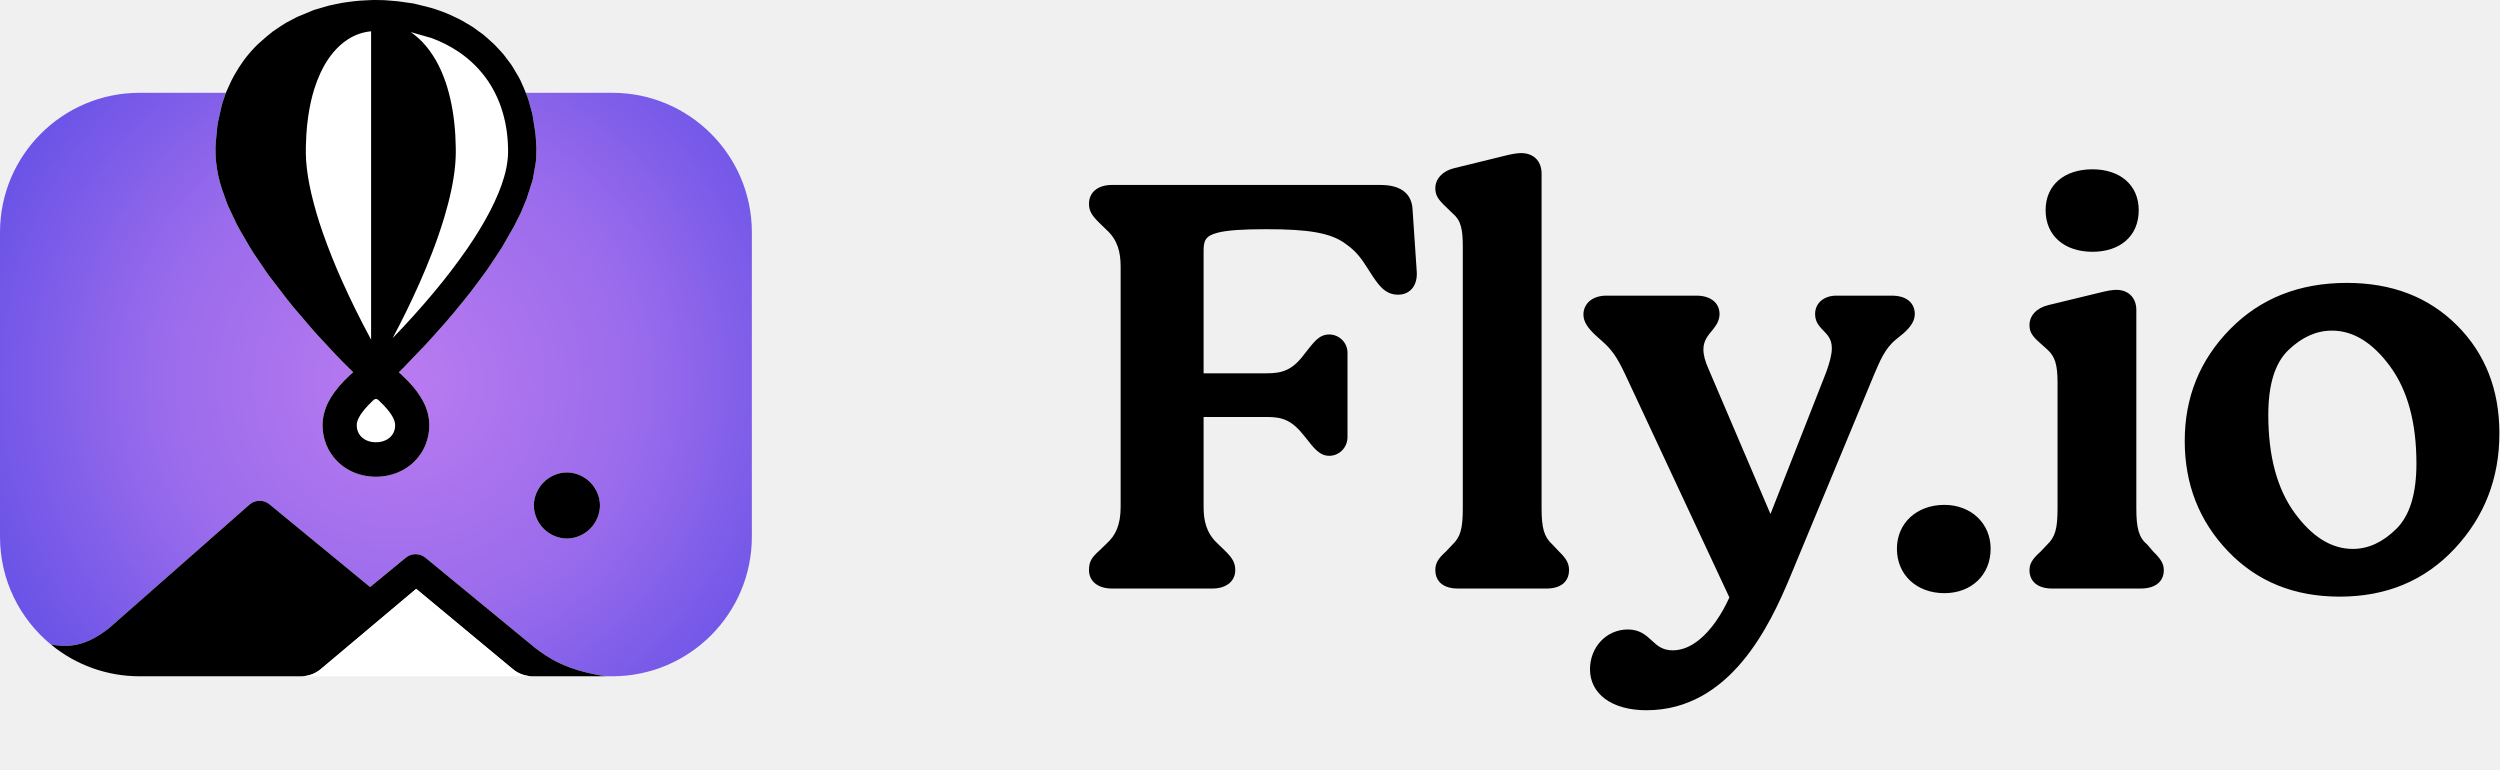
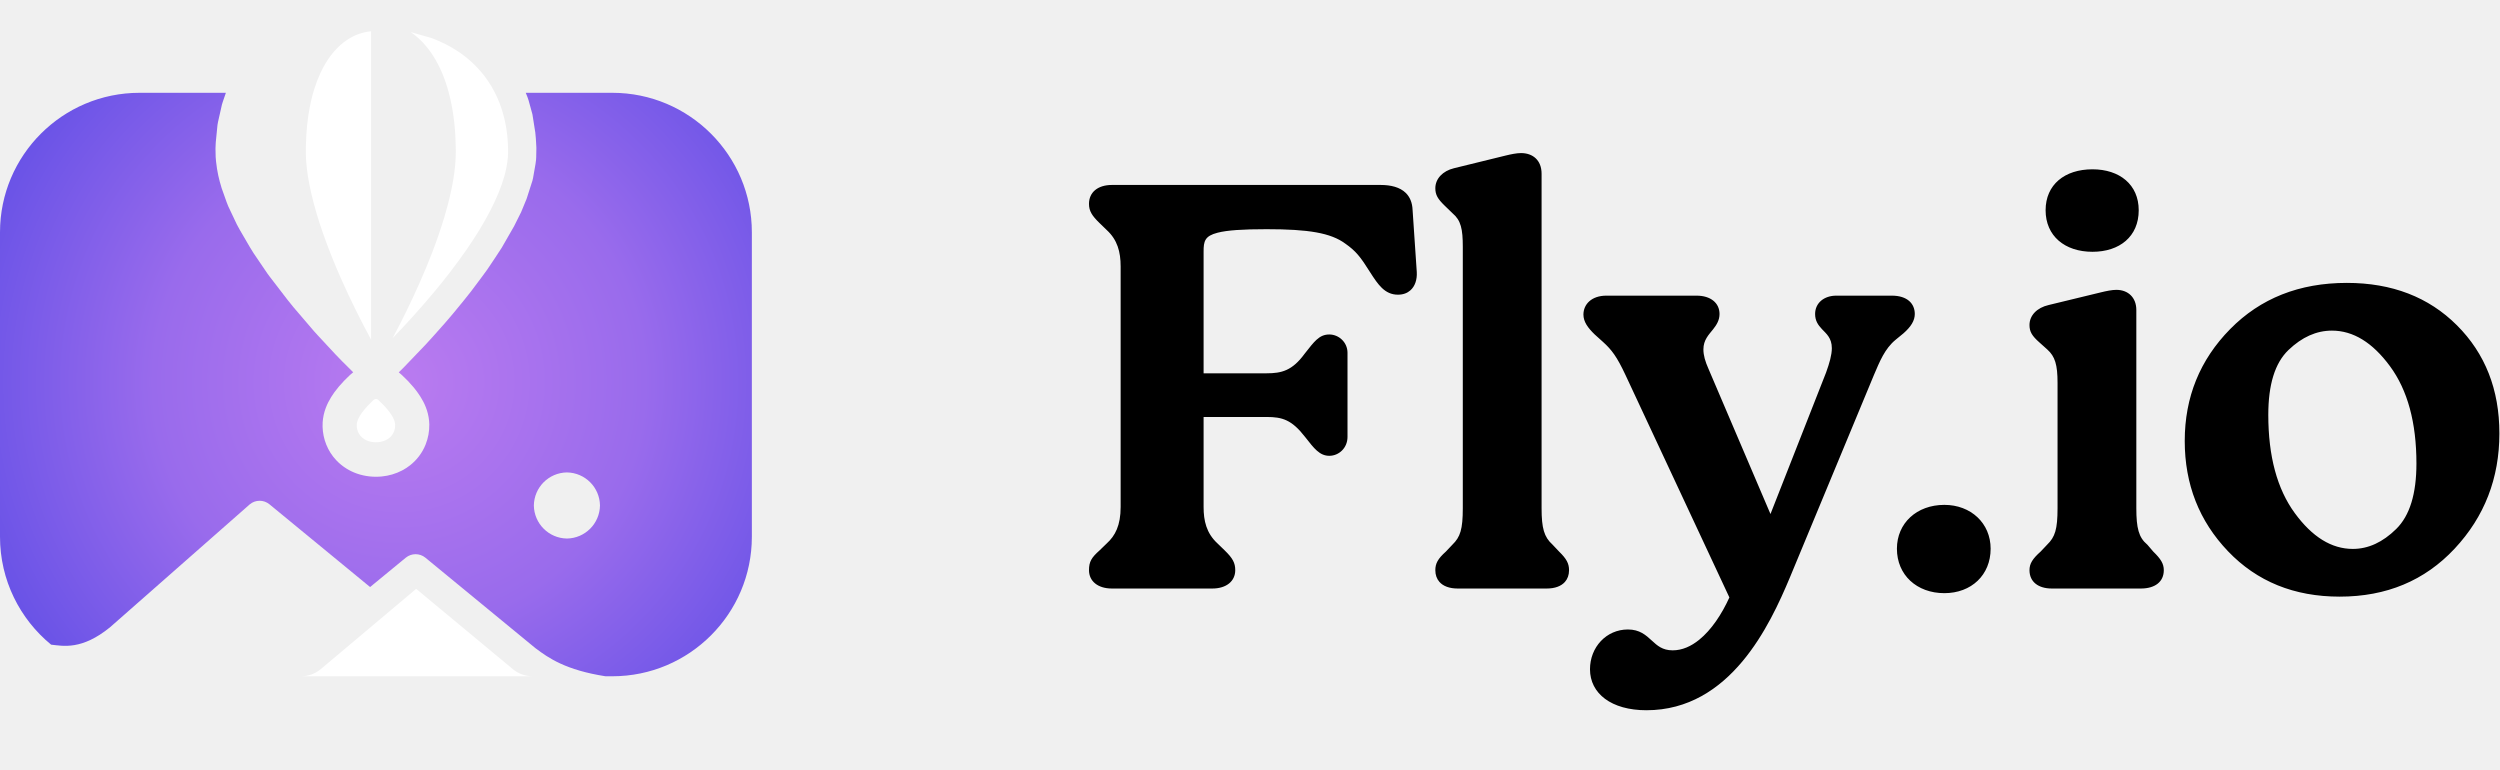
<svg role="img" class="" fill-rule="evenodd" viewBox="0 0 273 84" style="pointer-events: none; width: auto; height: 36px;" aria-labelledby="logo-title logo-description">
  <g buffered-rendering="static">
-     <path d="M57.413 10.134h9.454c8.409 0 15.236 6.827 15.236 15.236v33.243c0 8.409-6.827 15.236-15.236 15.236h-.745c-4.328-.677-6.205-1.975-7.655-3.072l-12.02-9.883a1.692 1.692 0 0 0-2.128 0l-3.905 3.211-10.998-9.043a1.688 1.688 0 0 0-2.127 0L12.01 68.503c-3.075 2.501-5.109 2.039-6.428 1.894C2.175 67.601 0 63.359 0 58.613V25.37c0-8.409 6.827-15.236 15.237-15.236h9.433l-.017.038-.318.927-.099.318-.428 1.899-.059.333-.188 1.902-.025.522-.004.183.018.872.043.511.106.8.135.72.16.663.208.718.54 1.52.178.456.94 1.986.332.61 1.087 1.866.416.673 1.517 2.234.219.296 1.974 2.569.638.791 2.254 2.635.463.507 1.858 1.999.736.762 1.216 1.208-.244.204-.152.137c-.413.385-.805.794-1.172 1.224a10.42 10.42 0 0 0-.504.644 8.319 8.319 0 0 0-.651 1.064 6.234 6.234 0 0 0-.261.591 5.47 5.47 0 0 0-.353 1.606l-.007.475a5.64 5.64 0 0 0 .403 1.953 5.44 5.44 0 0 0 1.086 1.703c.338.36.723.674 1.145.932.359.22.742.401 1.14.539a6.39 6.39 0 0 0 2.692.306h.005a6.072 6.072 0 0 0 2.22-.659c.298-.158.582-.341.848-.549a5.438 5.438 0 0 0 1.71-2.274c.28-.699.417-1.446.405-2.198l-.022-.393a5.535 5.535 0 0 0-.368-1.513 6.284 6.284 0 0 0-.285-.618 8.49 8.49 0 0 0-.67-1.061 11.022 11.022 0 0 0-.354-.453 14.594 14.594 0 0 0-1.308-1.37l-.329-.28.557-.55 2.394-2.5.828-.909 1.287-1.448.837-.979 1.194-1.454.808-1.016 1.187-1.587.599-.821.85-1.271.708-1.083 1.334-2.323.763-1.524.022-.047.584-1.414a.531.531 0 0 0 .02-.056l.629-1.962.066-.286.273-1.562.053-.423.016-.259.019-.978-.005-.182-.05-.876-.062-.68-.31-1.961c-.005-.026-.01-.052-.018-.078l-.398-1.45-.137-.403-.179-.446Zm4.494 41.455a3.662 3.662 0 0 0-3.61 3.61 3.663 3.663 0 0 0 3.61 3.609 3.665 3.665 0 0 0 3.611-3.609 3.663 3.663 0 0 0-3.611-3.61Z" fill="url(#_Radial1)" />
-     <path d="M32.915 73.849H15.237a15.171 15.171 0 0 1-9.655-3.452c1.319.145 3.353.607 6.428-1.894l15.279-13.441a1.688 1.688 0 0 1 2.127 0l10.998 9.043 3.905-3.211a1.692 1.692 0 0 1 2.128 0l12.02 9.883c1.45 1.097 3.327 2.395 7.655 3.072h-7.996a3.399 3.399 0 0 1-1.963-.654l-.14-.108-10.578-8.784-10.439 8.784a3.344 3.344 0 0 1-2.091.762Zm28.992-22.26a3.662 3.662 0 0 0-3.61 3.61 3.663 3.663 0 0 0 3.61 3.609 3.665 3.665 0 0 0 3.611-3.609 3.663 3.663 0 0 0-3.611-3.61ZM38.57 40.652l-1.216-1.208-.736-.762-1.858-1.999-.463-.507-2.254-2.635-.638-.791-1.974-2.569-.219-.296-1.517-2.234-.416-.673-1.087-1.866-.332-.61-.94-1.986-.178-.456-.54-1.52-.208-.718-.16-.663-.135-.72-.106-.8-.043-.511-.018-.872.004-.183.025-.522.188-1.902.059-.333.428-1.899.099-.318.318-.927.102-.24.506-1.112.351-.662.489-.806.487-.718.347-.456.4-.482.44-.484.377-.379.918-.808.671-.549c.016-.014.033-.026.05-.038l.794-.537.631-.402 1.198-.631c.018-.011.039-.02.058-.029l1.699-.705.157-.059 1.51-.442.638-.143.862-.173.572-.087.877-.109.598-.053 1.187-.063.465-.005.881.018.229.013 1.276.106 1.688.238.195.041 1.668.415.49.146.544.188.663.251.524.222.77.363.485.249.872.512.325.2 1.189.868.341.296.829.755.041.041.703.754.242.273.825 1.096.168.262.655 1.106.197.379.369.825.386.963.137.403.398 1.45a.731.731 0 0 1 .018.078l.31 1.961.062.68.05.876.005.182-.019.978-.016.259-.053.423-.273 1.562-.066.286-.629 1.962a.531.531 0 0 1-.02.056l-.584 1.414-.022.047-.763 1.524-1.334 2.323-.708 1.083-.85 1.271-.599.821-1.187 1.587-.808 1.016-1.194 1.454-.837.979-1.287 1.448-.828.909-2.394 2.5-.557.55.329.28c.465.428.902.885 1.308 1.37.122.148.24.299.354.453a8.49 8.49 0 0 1 .67 1.061c.106.2.201.407.285.618.191.484.32.996.368 1.513l.022.393a5.666 5.666 0 0 1-.405 2.198 5.438 5.438 0 0 1-1.71 2.274c-.266.208-.55.391-.848.549a6.072 6.072 0 0 1-2.22.659h-.005A6.39 6.39 0 0 1 39 51.724a5.854 5.854 0 0 1-1.14-.539 5.523 5.523 0 0 1-1.145-.932 5.44 5.44 0 0 1-1.086-1.703 5.64 5.64 0 0 1-.403-1.953l.007-.475a5.47 5.47 0 0 1 .353-1.606c.077-.202.164-.399.261-.591.19-.371.408-.726.651-1.064.159-.221.328-.436.504-.644.367-.43.759-.839 1.172-1.224l.152-.137.244-.204Z" fill="currentColor" />
+     <path d="M57.413 10.134h9.454c8.409 0 15.236 6.827 15.236 15.236v33.243c0 8.409-6.827 15.236-15.236 15.236h-.745c-4.328-.677-6.205-1.975-7.655-3.072l-12.02-9.883a1.692 1.692 0 0 0-2.128 0l-3.905 3.211-10.998-9.043a1.688 1.688 0 0 0-2.127 0L12.01 68.503c-3.075 2.501-5.109 2.039-6.428 1.894C2.175 67.601 0 63.359 0 58.613V25.37c0-8.409 6.827-15.236 15.237-15.236h9.433l-.017.038-.318.927-.099.318-.428 1.899-.059.333-.188 1.902-.025.522-.004.183.018.872.043.511.106.8.135.72.16.663.208.718.54 1.52.178.456.94 1.986.332.61 1.087 1.866.416.673 1.517 2.234.219.296 1.974 2.569.638.791 2.254 2.635.463.507 1.858 1.999.736.762 1.216 1.208-.244.204-.152.137c-.413.385-.805.794-1.172 1.224a10.42 10.42 0 0 0-.504.644 8.319 8.319 0 0 0-.651 1.064 6.234 6.234 0 0 0-.261.591 5.47 5.47 0 0 0-.353 1.606l-.007.475a5.64 5.64 0 0 0 .403 1.953 5.44 5.44 0 0 0 1.086 1.703c.338.36.723.674 1.145.932.359.22.742.401 1.14.539a6.39 6.39 0 0 0 2.692.306h.005a6.072 6.072 0 0 0 2.22-.659c.298-.158.582-.341.848-.549a5.438 5.438 0 0 0 1.71-2.274c.28-.699.417-1.446.405-2.198l-.022-.393a5.535 5.535 0 0 0-.368-1.513 6.284 6.284 0 0 0-.285-.618 8.49 8.49 0 0 0-.67-1.061 11.022 11.022 0 0 0-.354-.453 14.594 14.594 0 0 0-1.308-1.37l-.329-.28.557-.55 2.394-2.5.828-.909 1.287-1.448.837-.979 1.194-1.454.808-1.016 1.187-1.587.599-.821.85-1.271.708-1.083 1.334-2.323.763-1.524.022-.047.584-1.414a.531.531 0 0 0 .02-.056l.629-1.962.066-.286.273-1.562.053-.423.016-.259.019-.978-.005-.182-.05-.876-.062-.68-.31-1.961c-.005-.026-.01-.052-.018-.078l-.398-1.45-.137-.403-.179-.446Zm4.494 41.455a3.662 3.662 0 0 0-3.61 3.61 3.663 3.663 0 0 0 3.61 3.609 3.665 3.665 0 0 0 3.611-3.609 3.663 3.663 0 0 0-3.611-3.61Z" fill="url(#_Radial1)" fill-opacity="1" />
+     <path d="M32.915 73.849H15.237a15.171 15.171 0 0 1-9.655-3.452c1.319.145 3.353.607 6.428-1.894l15.279-13.441a1.688 1.688 0 0 1 2.127 0l10.998 9.043 3.905-3.211a1.692 1.692 0 0 1 2.128 0l12.02 9.883c1.45 1.097 3.327 2.395 7.655 3.072h-7.996a3.399 3.399 0 0 1-1.963-.654l-.14-.108-10.578-8.784-10.439 8.784a3.344 3.344 0 0 1-2.091.762Zm28.992-22.26a3.662 3.662 0 0 0-3.61 3.61 3.663 3.663 0 0 0 3.61 3.609 3.665 3.665 0 0 0 3.611-3.609 3.663 3.663 0 0 0-3.611-3.61ZM38.57 40.652l-1.216-1.208-.736-.762-1.858-1.999-.463-.507-2.254-2.635-.638-.791-1.974-2.569-.219-.296-1.517-2.234-.416-.673-1.087-1.866-.332-.61-.94-1.986-.178-.456-.54-1.52-.208-.718-.16-.663-.135-.72-.106-.8-.043-.511-.018-.872.004-.183.025-.522.188-1.902.059-.333.428-1.899.099-.318.318-.927.102-.24.506-1.112.351-.662.489-.806.487-.718.347-.456.4-.482.44-.484.377-.379.918-.808.671-.549c.016-.014.033-.026.05-.038l.794-.537.631-.402 1.198-.631c.018-.011.039-.02.058-.029l1.699-.705.157-.059 1.51-.442.638-.143.862-.173.572-.087.877-.109.598-.053 1.187-.063.465-.005.881.018.229.013 1.276.106 1.688.238.195.041 1.668.415.49.146.544.188.663.251.524.222.77.363.485.249.872.512.325.2 1.189.868.341.296.829.755.041.041.703.754.242.273.825 1.096.168.262.655 1.106.197.379.369.825.386.963.137.403.398 1.45a.731.731 0 0 1 .018.078l.31 1.961.062.68.05.876.005.182-.019.978-.016.259-.053.423-.273 1.562-.066.286-.629 1.962a.531.531 0 0 1-.02.056l-.584 1.414-.022.047-.763 1.524-1.334 2.323-.708 1.083-.85 1.271-.599.821-1.187 1.587-.808 1.016-1.194 1.454-.837.979-1.287 1.448-.828.909-2.394 2.5-.557.55.329.28c.465.428.902.885 1.308 1.37.122.148.24.299.354.453a8.49 8.49 0 0 1 .67 1.061c.106.2.201.407.285.618.191.484.32.996.368 1.513l.022.393a5.666 5.666 0 0 1-.405 2.198 5.438 5.438 0 0 1-1.71 2.274c-.266.208-.55.391-.848.549a6.072 6.072 0 0 1-2.22.659h-.005A6.39 6.39 0 0 1 39 51.724a5.854 5.854 0 0 1-1.14-.539 5.523 5.523 0 0 1-1.145-.932 5.44 5.44 0 0 1-1.086-1.703 5.64 5.64 0 0 1-.403-1.953l.007-.475a5.47 5.47 0 0 1 .353-1.606c.077-.202.164-.399.261-.591.19-.371.408-.726.651-1.064.159-.221.328-.436.504-.644.367-.43.759-.839 1.172-1.224l.152-.137.244-.204Z" fill="transparent" />
    <path d="m45.445 64.303 10.578 8.784a3.396 3.396 0 0 0 2.139.762H32.879c.776 0 1.528-.269 2.127-.762l10.439-8.784Zm-4.341-20.731.096.028c.031.015.057.037.085.056l.08.071c.198.182.39.373.575.569.13.139.257.282.379.43.155.187.3.383.432.587.057.09.11.181.16.276.043.082.082.167.116.253.06.15.105.308.119.469l-.003.302a1.723 1.723 0 0 1-.817 1.343 2.338 2.338 0 0 1-.994.327l-.373.011-.315-.028a2.398 2.398 0 0 1-.433-.105 2.07 2.07 0 0 1-.41-.192l-.246-.18a1.688 1.688 0 0 1-.56-.96 2.418 2.418 0 0 1-.029-.19l-.009-.288c.005-.078.017-.155.034-.232.043-.168.105-.331.183-.486a4.47 4.47 0 0 1 .344-.559c.213-.288.444-.562.691-.821.159-.168.322-.331.492-.488l.121-.109c.084-.056.085-.056.181-.084h.101ZM40.485 3.42l.039-.003v33.669l-.084-.155a94.125 94.125 0 0 1-3.093-6.268 67.022 67.022 0 0 1-2.099-5.255 41.439 41.439 0 0 1-1.265-4.327c-.266-1.163-.47-2.343-.554-3.535a17.312 17.312 0 0 1-.029-1.528c.008-.444.026-.887.054-1.33.044-.697.115-1.392.217-2.082.081-.543.181-1.084.305-1.619.098-.425.212-.847.342-1.262.188-.6.413-1.186.675-1.758.096-.206.199-.411.307-.612.65-1.204 1.532-2.313 2.687-3.055a5.617 5.617 0 0 1 2.498-.88Zm4.366.085 2.265.646c1.049.387 2.059.892 2.987 1.522a11.984 11.984 0 0 1 3.212 3.204c.503.748.919 1.555 1.244 2.398.471 1.247.763 2.554.866 3.883.03.348.047.697.054 1.046.008.324.006.649-.02.973a10.97 10.97 0 0 1-.407 2.14 16.94 16.94 0 0 1-.587 1.684c-.28.685-.591 1.357-.932 2.013-.755 1.458-1.624 2.853-2.554 4.202a65.451 65.451 0 0 1-3.683 4.806 91.058 91.058 0 0 1-4.418 4.897 93.697 93.697 0 0 0 2.908-5.95c.5-1.124.971-2.26 1.414-3.407a53.41 53.41 0 0 0 1.317-3.831c.29-.969.546-1.948.757-2.938.181-.849.323-1.707.411-2.57.074-.72.101-1.444.083-2.166a30.807 30.807 0 0 0-.049-1.325c-.106-1.776-.376-3.546-.894-5.249a15.341 15.341 0 0 0-.714-1.892c-.663-1.444-1.588-2.794-2.84-3.779l-.42-.307Z" fill="#fff" />
    <path d="m188.849 65.24-11.341-24.279c-.947-2.023-1.511-2.762-2.458-3.62l-.923-.832c-.734-.713-1.217-1.372-1.217-2.157 0-1.123.888-2.067 2.508-2.067h9.846c1.546 0 2.508.804 2.508 2.004 0 .67-.308 1.172-.697 1.664-.462.586-1.063 1.157-1.063 2.197 0 .652.189 1.302.556 2.132l6.768 15.85 6.071-15.451c.373-1.028.629-1.933.629-2.658 0-1.127-.613-1.587-1.086-2.091-.411-.438-.74-.901-.74-1.643 0-1.212.986-2.004 2.313-2.004h6.064c1.7 0 2.508.879 2.508 2.004 0 .72-.414 1.386-1.23 2.105l-.858.705c-1.194.976-1.747 2.387-2.373 3.847l-9.195 22.152c-1.087 2.59-2.704 6.185-5.175 9.134-2.509 2.996-5.893 5.326-10.477 5.326-3.838 0-6.16-1.832-6.16-4.473 0-2.419 1.788-4.346 4.138-4.346 1.288 0 1.957.608 2.637 1.233.561.516 1.131 1.045 2.254 1.045 1.042 0 2.014-.441 2.893-1.152 1.343-1.087 2.47-2.798 3.3-4.625Zm66.644-.087c5.105 0 9.288-1.749 12.551-5.239 3.259-3.486 4.889-7.682 4.889-12.588 0-4.787-1.549-8.721-4.637-11.805-3.086-3.081-7.092-4.629-12.021-4.629-5.19 0-9.436 1.685-12.74 5.043-3.307 3.361-4.962 7.432-4.962 12.214 0 4.74 1.578 8.756 4.73 12.052 3.153 3.298 7.215 4.952 12.19 4.952Zm-43.168-.38c2.952 0 5.052-1.987 5.052-4.852 0-2.798-2.169-4.789-5.052-4.789-3.02 0-5.182 1.994-5.182 4.789 0 2.862 2.163 4.852 5.182 4.852Zm10.511-4.541.718-.759c.856-.831 1.13-1.67 1.13-3.982V41.82c0-1.999-.272-2.891-1.119-3.655l-.846-.758c-.827-.73-1.099-1.185-1.099-1.915 0-1.038.804-1.889 2.098-2.185l5.739-1.392c.549-.133 1.167-.263 1.648-.263.66 0 1.2.217 1.579.594s.603.921.603 1.6v21.645c0 2.183.265 3.198 1.176 3.964a.544.544 0 0 1 .042.041l.641.748c.806.784 1.141 1.304 1.141 2.019 0 1.275-.963 2.004-2.509 2.004h-9.715c-1.474 0-2.443-.725-2.443-2.004 0-.718.334-1.243 1.216-2.031Zm-64.946 0 .718-.759c.855-.831 1.13-1.67 1.13-3.982V26.948c0-1.936-.205-2.886-1.111-3.649l-.867-.84c-.749-.726-1.022-1.177-1.022-1.904 0-1.039.81-1.887 2.033-2.184l5.674-1.392c.549-.133 1.168-.263 1.648-.263.655 0 1.21.198 1.606.572.396.375.642.934.642 1.685v36.518c0 2.188.271 3.145 1.186 3.973l.732.774c.811.789 1.081 1.306 1.081 2.025 0 .529-.161.957-.449 1.282-.406.46-1.087.722-1.994.722h-9.716c-.907 0-1.587-.262-1.994-.722-.287-.325-.449-.753-.449-1.282 0-.72.267-1.241 1.152-2.031Zm-26.457-14.698v9.83c0 1.482.293 2.85 1.515 3.976l.789.765c.883.858 1.152 1.372 1.152 2.158 0 1.2-.963 2.004-2.508 2.004h-10.955c-1.545 0-2.508-.804-2.508-2.004 0-.933.274-1.375 1.157-2.162l.787-.763c.915-.83 1.512-1.96 1.512-3.974V29.099c0-1.6-.354-2.908-1.514-3.975l-.79-.766c-.812-.788-1.152-1.306-1.152-2.094 0-1.272.965-2.067 2.508-2.067h29.343c1.122 0 2.108.249 2.737.867.438.429.718 1.034.749 1.875l.457 6.774c.046.847-.204 1.553-.693 1.988-.336.299-.789.479-1.359.479-.718 0-1.269-.271-1.76-.739-.442-.421-.836-1.012-1.28-1.707-1.071-1.713-1.571-2.329-2.713-3.13-1.59-1.173-4.012-1.576-8.592-1.576-2.643 0-4.311.115-5.361.386-.68.175-1.072.403-1.282.737-.215.342-.239.775-.239 1.303v13.311h6.882c1.647 0 2.805-.297 4.147-2.132l.007-.01c.538-.685.927-1.189 1.297-1.524.432-.39.846-.574 1.396-.574 1.032 0 1.986.848 1.986 2.004v9.177c0 1.23-.957 2.068-1.986 2.068-.511 0-.928-.182-1.36-.564-.372-.328-.762-.817-1.269-1.473-1.468-1.9-2.505-2.203-4.218-2.203h-6.882Zm116.265-.233c0-3.292.717-5.658 2.204-7.081 1.468-1.405 3.047-2.116 4.743-2.116 2.334 0 4.436 1.305 6.332 3.874 1.939 2.625 2.897 6.174 2.897 10.639 0 3.296-.72 5.684-2.208 7.148-1.467 1.445-3.044 2.177-4.739 2.177-2.334 0-4.435-1.316-6.332-3.905-1.939-2.647-2.897-6.228-2.897-10.736Zm-19.201-17.805c2.958 0 5.051-1.664 5.051-4.536 0-2.804-2.091-4.472-5.051-4.472-3.029 0-5.117 1.67-5.117 4.472 0 2.802 2.089 4.536 5.117 4.536Z" fill="currentColor" />
  </g>
  <defs>
    <radialGradient id="_Radial1" cx="0" cy="0" r="1" gradientUnits="userSpaceOnUse" gradientTransform="translate(43.593 41.714) scale(59.4764)">
      <stop offset="0" stop-color="#ba7bf0" />
      <stop offset=".45" stop-color="#996bec" />
      <stop offset="1" stop-color="#5046e4" />
    </radialGradient>
  </defs>
</svg>
